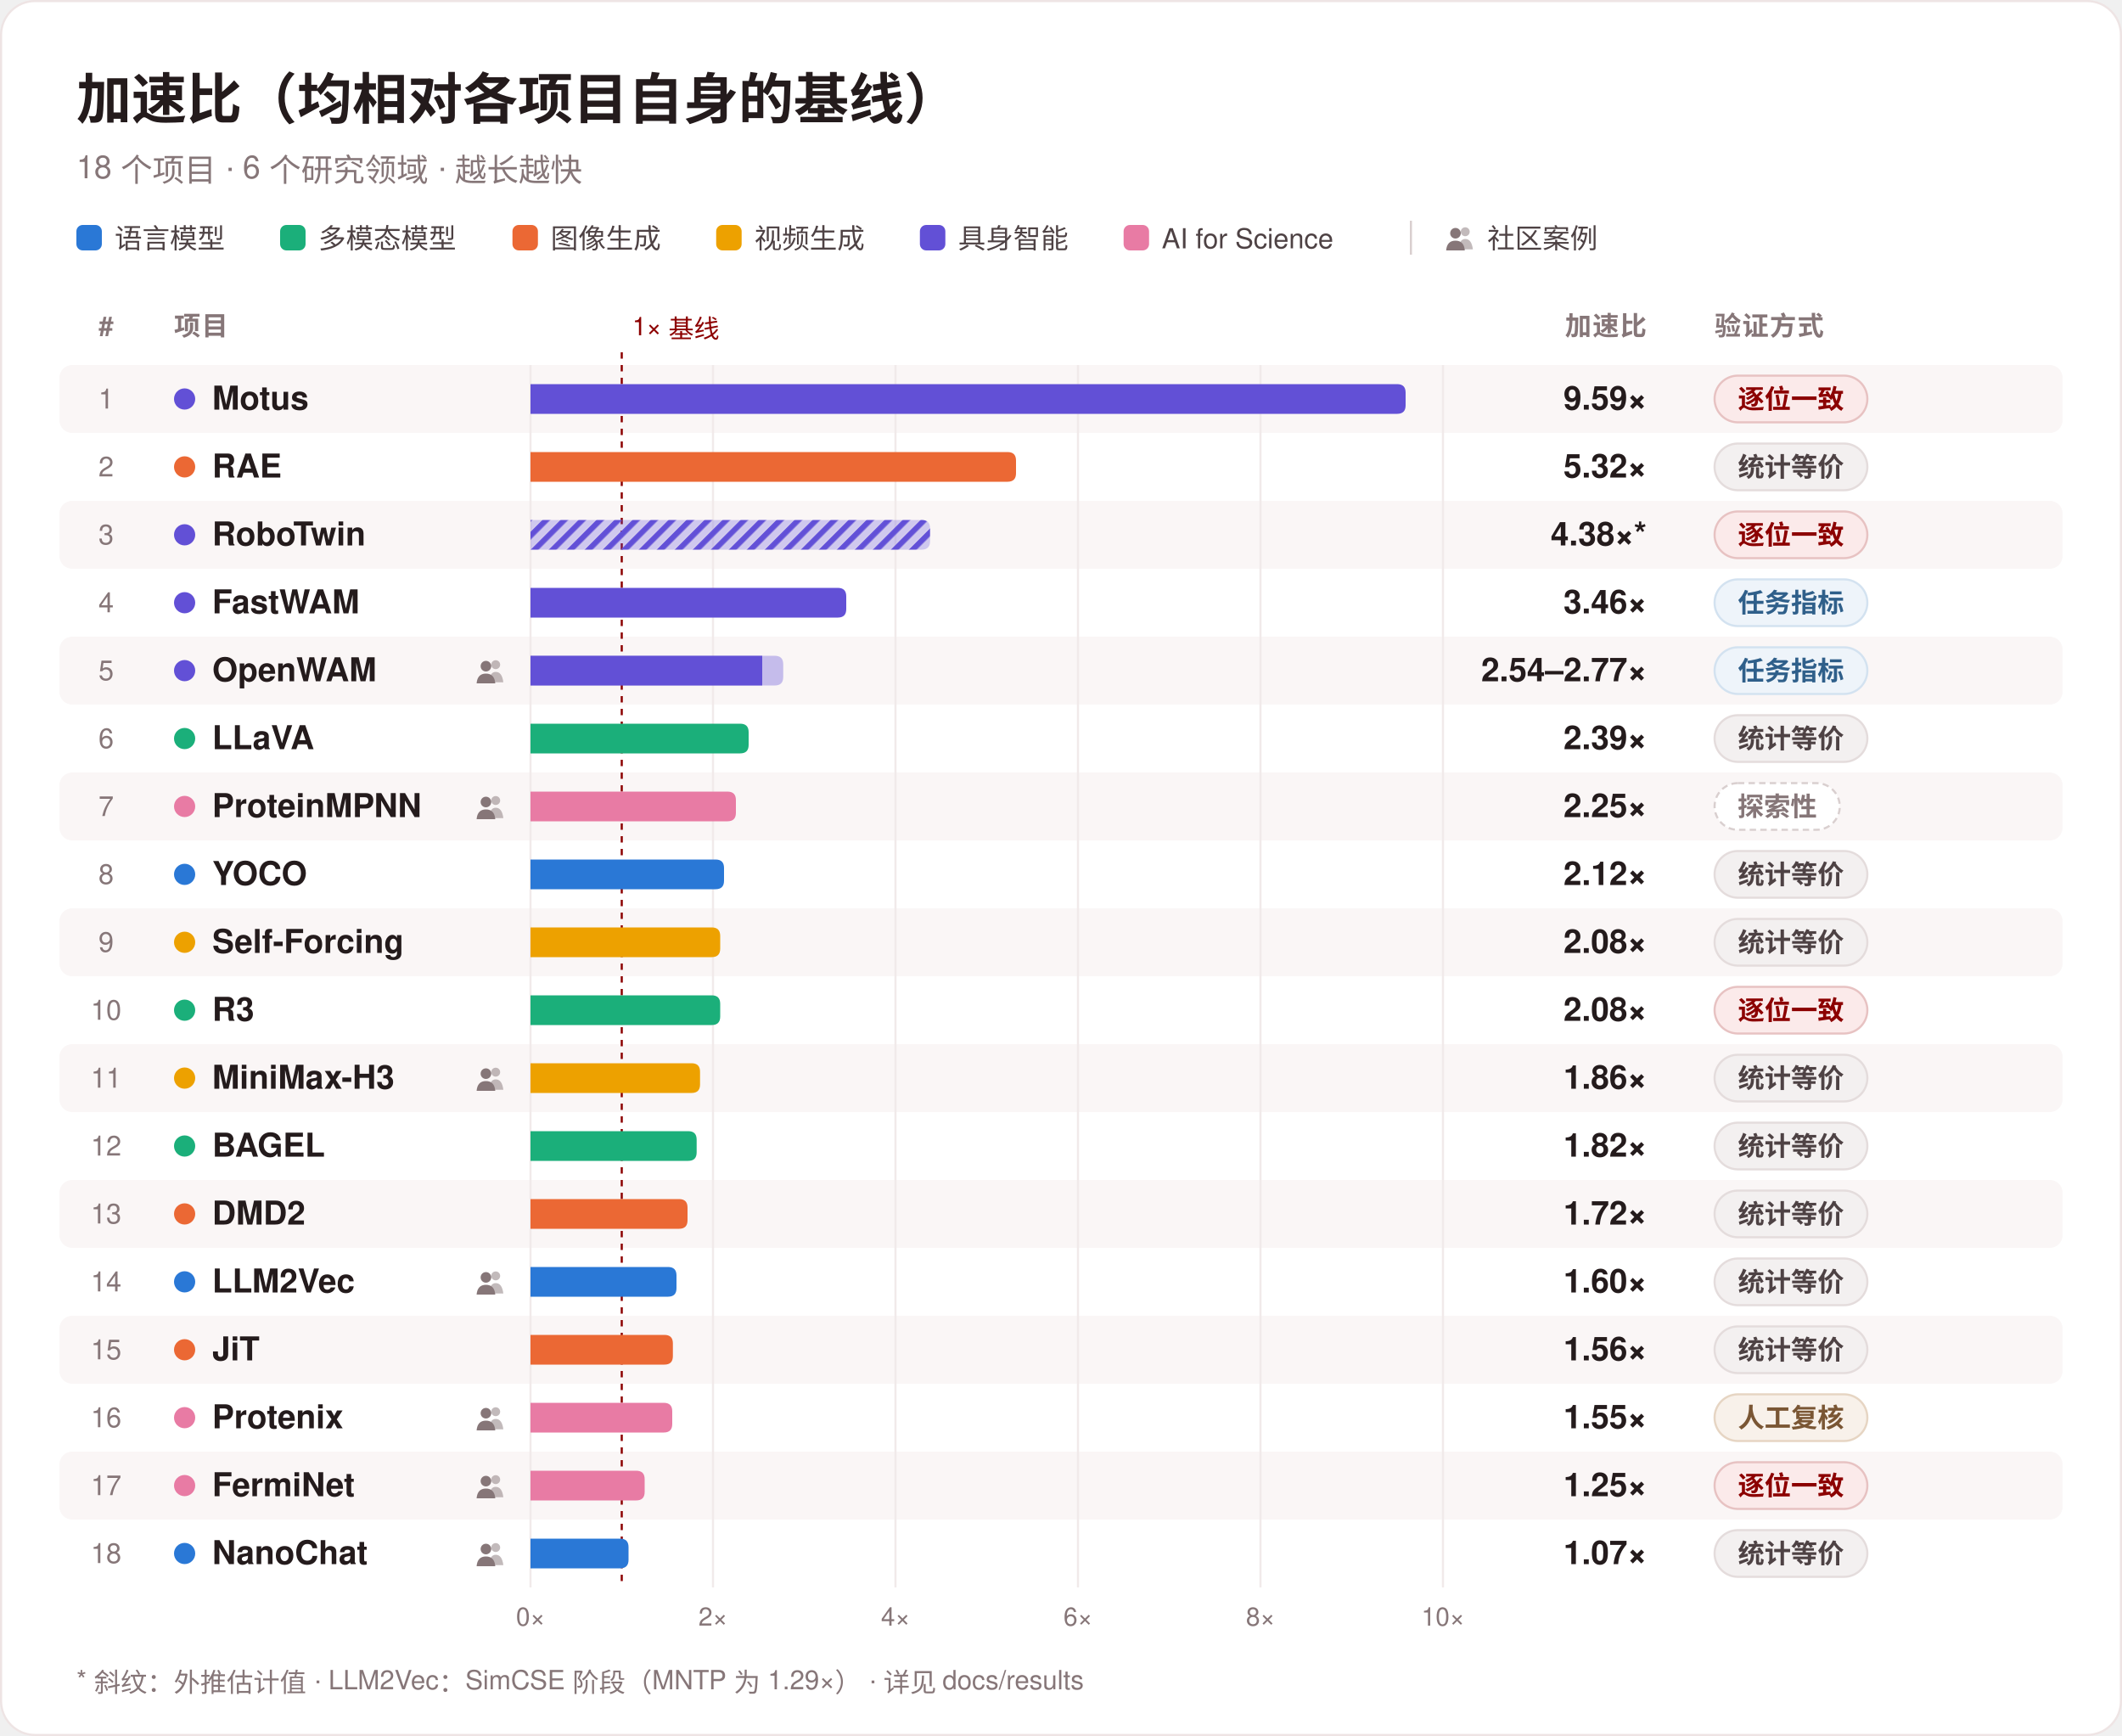
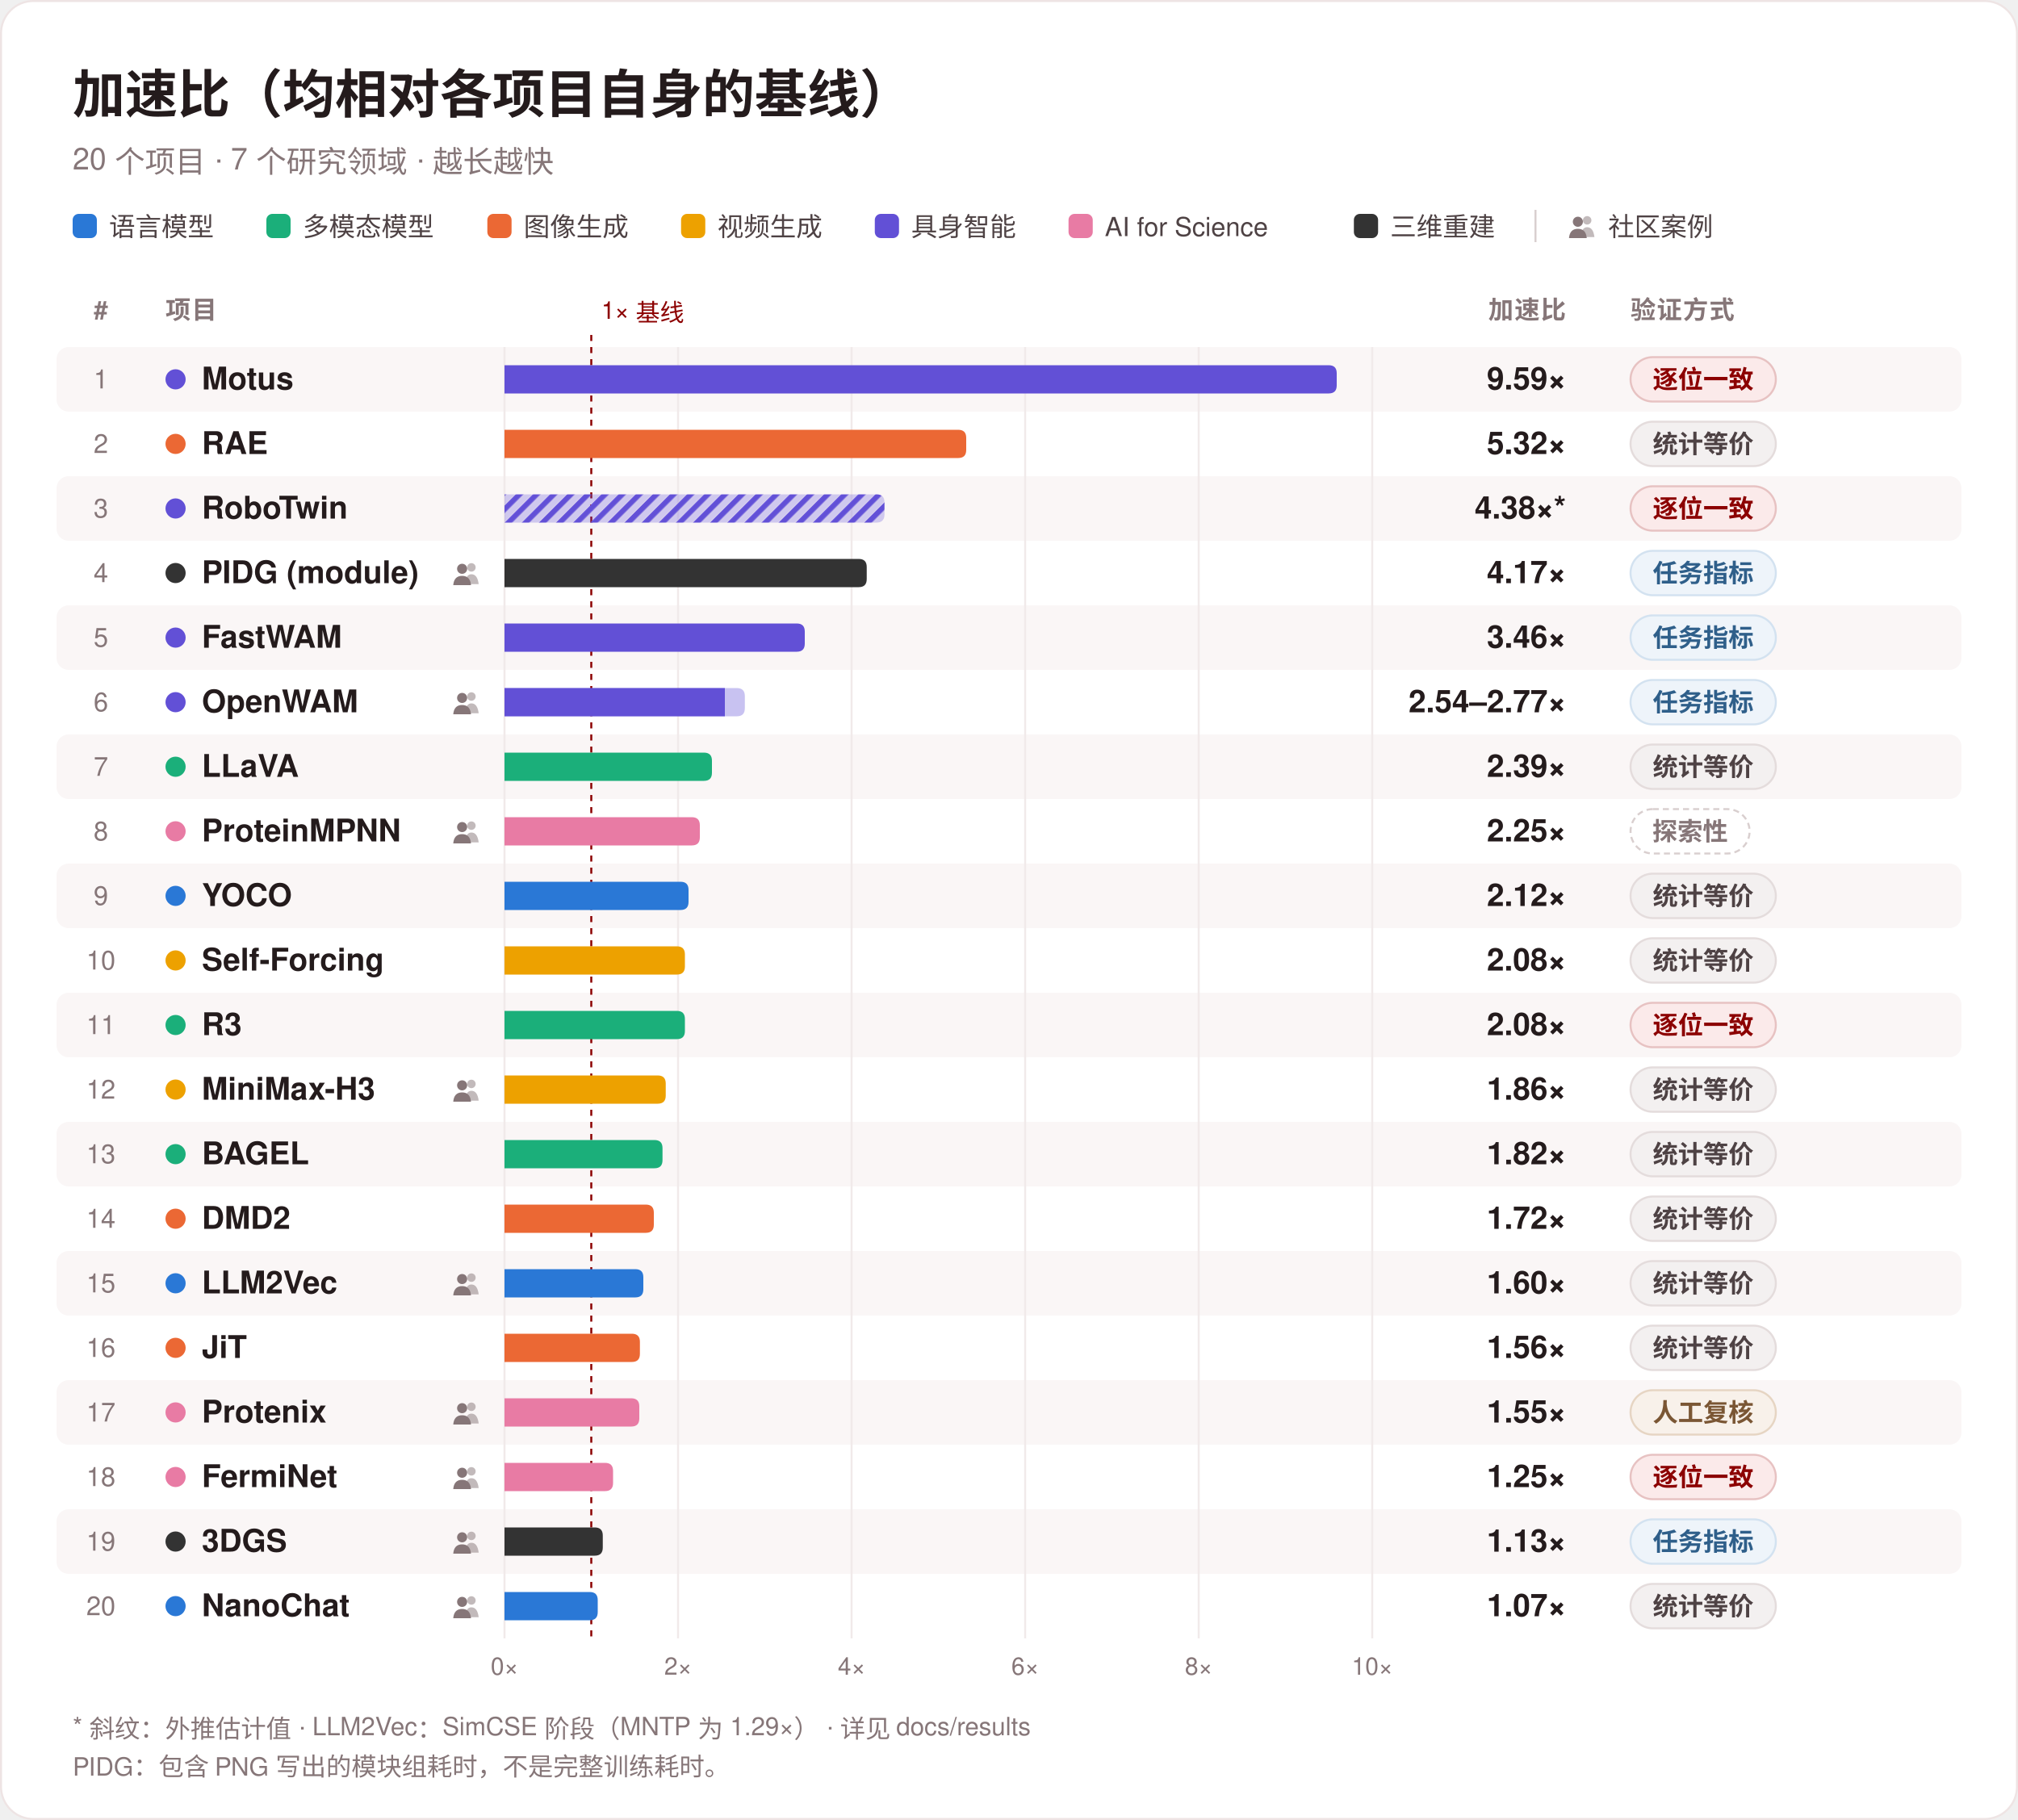
- <svg xmlns="http://www.w3.org/2000/svg" width="1000" height="818" viewBox="0 0 1000 818" role="img" aria-labelledby="t d">
+ <svg xmlns="http://www.w3.org/2000/svg" width="1000" height="902" viewBox="0 0 1000 902" role="img" aria-labelledby="t d">
  <defs>
    <pattern id="h-llm" width="6" height="6" patternUnits="userSpaceOnUse" patternTransform="rotate(45)">
      <rect width="6" height="6" fill="#2a78d6" fill-opacity=".28" />
      <rect width="2.6" height="6" fill="#2a78d6" />
    </pattern>
    <pattern id="h-mllm" width="6" height="6" patternUnits="userSpaceOnUse" patternTransform="rotate(45)">
      <rect width="6" height="6" fill="#1baf7a" fill-opacity=".28" />
      <rect width="2.6" height="6" fill="#1baf7a" />
    </pattern>
    <pattern id="h-img" width="6" height="6" patternUnits="userSpaceOnUse" patternTransform="rotate(45)">
      <rect width="6" height="6" fill="#eb6834" fill-opacity=".28" />
      <rect width="2.6" height="6" fill="#eb6834" />
    </pattern>
    <pattern id="h-vid" width="6" height="6" patternUnits="userSpaceOnUse" patternTransform="rotate(45)">
      <rect width="6" height="6" fill="#eda100" fill-opacity=".28" />
      <rect width="2.6" height="6" fill="#eda100" />
    </pattern>
    <pattern id="h-emb" width="6" height="6" patternUnits="userSpaceOnUse" patternTransform="rotate(45)">
      <rect width="6" height="6" fill="#6250d6" fill-opacity=".28" />
      <rect width="2.6" height="6" fill="#6250d6" />
    </pattern>
    <pattern id="h-sci" width="6" height="6" patternUnits="userSpaceOnUse" patternTransform="rotate(45)">
      <rect width="6" height="6" fill="#e87ba4" fill-opacity=".28" />
      <rect width="2.6" height="6" fill="#e87ba4" />
    </pattern>
+     <pattern id="h-3d" width="6" height="6" patternUnits="userSpaceOnUse" patternTransform="rotate(45)">
+       <rect width="6" height="6" fill="#333333" fill-opacity=".28" />
+       <rect width="2.6" height="6" fill="#333333" />
+     </pattern>
    <style>text{font-family:-apple-system,BlinkMacSystemFont,"Segoe UI","Helvetica Neue",Helvetica,Arial,"PingFang SC","Hiragino Sans GB","Microsoft YaHei","Noto Sans CJK SC",sans-serif}.title{font-size:26px;font-weight:700;fill:#241B1C}.sub{font-size:15px;fill:#867678}.col{font-size:12.5px;font-weight:600;fill:#867678;letter-spacing:.04em}.rank{font-size:13px;fill:#867678;font-variant-numeric:tabular-nums}.name{font-size:15.5px;font-weight:600;fill:#241B1C}.dom{font-size:13px;fill:#867678}.val{font-size:15.5px;font-weight:700;fill:#241B1C;font-variant-numeric:tabular-nums}.chip{font-size:12.5px;font-weight:600}.leg{font-size:13px;fill:#4E4244}.tick{font-size:12px;fill:#867678;font-variant-numeric:tabular-nums}.foot{font-size:12.5px;fill:#867678}.big{font-size:26px;font-weight:800;fill:#241B1C;font-variant-numeric:tabular-nums}.tl{font-size:13px;fill:#4E4244;font-variant-numeric:tabular-nums}.tlb{font-size:13px;font-weight:700;fill:#241B1C;font-variant-numeric:tabular-nums}.q{font-size:13px;fill:#4E4244}</style>
  </defs>
-   <rect x="0.5" y="0.5" width="999" height="817" rx="16" fill="#FFFFFF" stroke="#EEE4E4" />
+   <rect x="0.5" y="0.5" width="999" height="901" rx="16" fill="#FFFFFF" stroke="#EEE4E4" />
  <text x="36" y="56" class="title">加速比（均相对各项目自身的基线）</text>
-   <text x="36" y="84" class="sub">18 个项目 · 6 个研究领域 · 越长越快</text>
+   <text x="36" y="84" class="sub">20 个项目 · 7 个研究领域 · 越长越快</text>
  <rect x="36" y="106" width="12" height="12" rx="3" fill="#2a78d6" />
  <text x="54" y="117" class="leg">语言模型</text>
  <rect x="132.0" y="106" width="12" height="12" rx="3" fill="#1baf7a" />
  <text x="150.0" y="117" class="leg">多模态模型</text>
  <rect x="241.5" y="106" width="12" height="12" rx="3" fill="#eb6834" />
  <text x="259.5" y="117" class="leg">图像生成</text>
  <rect x="337.5" y="106" width="12" height="12" rx="3" fill="#eda100" />
  <text x="355.5" y="117" class="leg">视频生成</text>
  <rect x="433.5" y="106" width="12" height="12" rx="3" fill="#6250d6" />
  <text x="451.5" y="117" class="leg">具身智能</text>
  <rect x="529.5" y="106" width="12" height="12" rx="3" fill="#e87ba4" />
  <text x="547.5" y="117" class="leg">AI for Science</text>
-   <line x1="664.9" y1="104" x2="664.9" y2="120" stroke="#D9CFCF" stroke-width="1" />
-   <g fill="#867678">
-     <g fill-opacity=".5">
-       <circle cx="690.5" cy="109.2" r="2.1" />
-       <path d="M687.3 117.5Q687.7 112.6 690.5 112.6Q693.5 112.6 694.1 117.5Z" />
-     </g>
-     <circle cx="685.9" cy="109.9" r="2.5" />
-     <path d="M681.5 118.0Q681.9 113.4 685.9 113.4Q689.9 113.4 690.3 118.0Z" />
-   </g>
-   <text x="700.9" y="117" class="leg">社区案例</text>
+   <rect x="670.9" y="106" width="12" height="12" rx="3" fill="#333333" />
+   <text x="688.9" y="117" class="leg">三维重建</text>
+   <line x1="760.9" y1="104" x2="760.9" y2="120" stroke="#D9CFCF" stroke-width="1" />
+   <g fill="#867678">
+     <g fill-opacity=".5">
+       <circle cx="786.5" cy="109.2" r="2.1" />
+       <path d="M783.3 117.5Q783.7 112.6 786.5 112.6Q789.5 112.6 790.1 117.5Z" />
+     </g>
+     <circle cx="781.9" cy="109.9" r="2.5" />
+     <path d="M777.5 118.0Q777.9 113.4 781.9 113.4Q785.9 113.4 786.3 118.0Z" />
+   </g>
+   <text x="796.9" y="117" class="leg">社区案例</text>
  <text x="50" y="158" class="col" text-anchor="middle">#</text>
  <text x="82" y="158" class="col">项目</text>
  <text x="776" y="158" class="col" text-anchor="end">加速比</text>
  <text x="808" y="158" class="col">验证方式</text>
  <rect x="28" y="172" width="944" height="32" rx="6" fill="#FAF6F6" />
  <rect x="28" y="236" width="944" height="32" rx="6" fill="#FAF6F6" />
  <rect x="28" y="300" width="944" height="32" rx="6" fill="#FAF6F6" />
  <rect x="28" y="364" width="944" height="32" rx="6" fill="#FAF6F6" />
  <rect x="28" y="428" width="944" height="32" rx="6" fill="#FAF6F6" />
  <rect x="28" y="492" width="944" height="32" rx="6" fill="#FAF6F6" />
  <rect x="28" y="556" width="944" height="32" rx="6" fill="#FAF6F6" />
  <rect x="28" y="620" width="944" height="32" rx="6" fill="#FAF6F6" />
  <rect x="28" y="684" width="944" height="32" rx="6" fill="#FAF6F6" />
-   <line x1="250.0" y1="172" x2="250.0" y2="748" stroke="#F1EAEA" stroke-width="1" />
-   <text x="250.0" y="766" class="tick" text-anchor="middle">0×</text>
-   <line x1="336.0" y1="172" x2="336.0" y2="748" stroke="#F1EAEA" stroke-width="1" />
-   <text x="336.0" y="766" class="tick" text-anchor="middle">2×</text>
-   <line x1="422.0" y1="172" x2="422.0" y2="748" stroke="#F1EAEA" stroke-width="1" />
-   <text x="422.0" y="766" class="tick" text-anchor="middle">4×</text>
-   <line x1="508.0" y1="172" x2="508.0" y2="748" stroke="#F1EAEA" stroke-width="1" />
-   <text x="508.0" y="766" class="tick" text-anchor="middle">6×</text>
-   <line x1="594.0" y1="172" x2="594.0" y2="748" stroke="#F1EAEA" stroke-width="1" />
-   <text x="594.0" y="766" class="tick" text-anchor="middle">8×</text>
-   <line x1="680.0" y1="172" x2="680.0" y2="748" stroke="#F1EAEA" stroke-width="1" />
-   <text x="680.0" y="766" class="tick" text-anchor="middle">10×</text>
-   <line x1="293.0" y1="166" x2="293.0" y2="748" stroke="#8C0000" stroke-width="1" stroke-dasharray="3 3" />
+   <rect x="28" y="748" width="944" height="32" rx="6" fill="#FAF6F6" />
+   <line x1="250.0" y1="172" x2="250.0" y2="812" stroke="#F1EAEA" stroke-width="1" />
+   <text x="250.0" y="830" class="tick" text-anchor="middle">0×</text>
+   <line x1="336.0" y1="172" x2="336.0" y2="812" stroke="#F1EAEA" stroke-width="1" />
+   <text x="336.0" y="830" class="tick" text-anchor="middle">2×</text>
+   <line x1="422.0" y1="172" x2="422.0" y2="812" stroke="#F1EAEA" stroke-width="1" />
+   <text x="422.0" y="830" class="tick" text-anchor="middle">4×</text>
+   <line x1="508.0" y1="172" x2="508.0" y2="812" stroke="#F1EAEA" stroke-width="1" />
+   <text x="508.0" y="830" class="tick" text-anchor="middle">6×</text>
+   <line x1="594.0" y1="172" x2="594.0" y2="812" stroke="#F1EAEA" stroke-width="1" />
+   <text x="594.0" y="830" class="tick" text-anchor="middle">8×</text>
+   <line x1="680.0" y1="172" x2="680.0" y2="812" stroke="#F1EAEA" stroke-width="1" />
+   <text x="680.0" y="830" class="tick" text-anchor="middle">10×</text>
+   <line x1="293.0" y1="166" x2="293.0" y2="812" stroke="#8C0000" stroke-width="1" stroke-dasharray="3 3" />
  <text x="298.0" y="158" class="tick" fill="#8C0000" style="fill:#8C0000">1× 基线</text>
  <text x="50" y="192.5" class="rank" text-anchor="middle">1</text>
  <circle cx="87" cy="188.0" r="5" fill="#6250d6" />
  <text x="100" y="193.0" class="name">Motus</text>
  <path d="M250.0 181.0H658.4Q662.4 181.0 662.4 185.0V191.0Q662.4 195.0 658.4 195.0H250.0Z" fill="#6250d6" />
  <text x="776" y="193.0" class="val" text-anchor="end">9.59×</text>
  <rect x="808" y="177.0" width="72" height="22" rx="11" fill="#FBEAEA" stroke="#E7C2C2" />
  <text x="844.0" y="192.5" class="chip" text-anchor="middle" style="fill:#8C0000">逐位一致</text>
  <text x="50" y="224.5" class="rank" text-anchor="middle">2</text>
  <circle cx="87" cy="220.0" r="5" fill="#eb6834" />
  <text x="100" y="225.0" class="name">RAE</text>
  <path d="M250.0 213.0H474.8Q478.8 213.0 478.8 217.0V223.0Q478.8 227.0 474.8 227.0H250.0Z" fill="#eb6834" />
  <text x="776" y="225.0" class="val" text-anchor="end">5.32×</text>
  <rect x="808" y="209.0" width="72" height="22" rx="11" fill="#F3F0F0" stroke="#E4DCDC" />
  <text x="844.0" y="224.5" class="chip" text-anchor="middle" style="fill:#4E4244">统计等价</text>
  <text x="50" y="256.5" class="rank" text-anchor="middle">3</text>
  <circle cx="87" cy="252.0" r="5" fill="#6250d6" />
  <text x="100" y="257.0" class="name">RoboTwin</text>
  <path d="M250.0 245.0H434.3Q438.3 245.0 438.3 249.0V255.0Q438.3 259.0 434.3 259.0H250.0Z" fill="url(#h-emb)" />
  <text x="776" y="257.0" class="val" text-anchor="end">4.38×*</text>
  <rect x="808" y="241.0" width="72" height="22" rx="11" fill="#FBEAEA" stroke="#E7C2C2" />
  <text x="844.0" y="256.5" class="chip" text-anchor="middle" style="fill:#8C0000">逐位一致</text>
  <text x="50" y="288.5" class="rank" text-anchor="middle">4</text>
-   <circle cx="87" cy="284.0" r="5" fill="#6250d6" />
-   <text x="100" y="289.0" class="name">FastWAM</text>
-   <path d="M250.0 277.0H394.8Q398.8 277.0 398.8 281.0V287.0Q398.8 291.0 394.8 291.0H250.0Z" fill="#6250d6" />
-   <text x="776" y="289.0" class="val" text-anchor="end">3.46×</text>
+   <circle cx="87" cy="284.0" r="5" fill="#333333" />
+   <text x="100" y="289.0" class="name">PIDG (module)</text>
+   <g fill="#867678">
+     <g fill-opacity=".5">
+       <circle cx="233.6" cy="281.2" r="2.1" />
+       <path d="M230.4 289.5Q230.8 284.6 233.6 284.6Q236.6 284.6 237.2 289.5Z" />
+     </g>
+     <circle cx="229.0" cy="281.9" r="2.5" />
+     <path d="M224.6 290.0Q225.0 285.4 229.0 285.4Q233.0 285.4 233.4 290.0Z" />
+   </g>
+   <path d="M250.0 277.0H425.5Q429.5 277.0 429.5 281.0V287.0Q429.5 291.0 425.5 291.0H250.0Z" fill="#333333" />
+   <text x="776" y="289.0" class="val" text-anchor="end">4.17×</text>
  <rect x="808" y="273.0" width="72" height="22" rx="11" fill="#EEF4FA" stroke="#D3E2F0" />
  <text x="844.0" y="288.5" class="chip" text-anchor="middle" style="fill:#2F5F8A">任务指标</text>
  <text x="50" y="320.5" class="rank" text-anchor="middle">5</text>
  <circle cx="87" cy="316.0" r="5" fill="#6250d6" />
-   <text x="100" y="321.0" class="name">OpenWAM</text>
-   <g fill="#867678">
-     <g fill-opacity=".5">
-       <circle cx="233.6" cy="313.2" r="2.1" />
-       <path d="M230.4 321.5Q230.8 316.6 233.6 316.6Q236.6 316.6 237.2 321.5Z" />
-     </g>
-     <circle cx="229.0" cy="313.9" r="2.5" />
-     <path d="M224.6 322.0Q225.0 317.4 229.0 317.4Q233.0 317.4 233.4 322.0Z" />
-   </g>
-   <path d="M250.0 309.0H365.1Q369.1 309.0 369.1 313.0V319.0Q369.1 323.0 365.1 323.0H250.0Z" fill="#6250d6" fill-opacity=".35" />
-   <path d="M250.0 309.0H359.2Q359.2 309.0 359.2 309.0V323.0Q359.2 323.0 359.2 323.0H250.0Z" fill="#6250d6" />
-   <text x="776" y="321.0" class="val" text-anchor="end">2.54–2.77×</text>
+   <text x="100" y="321.0" class="name">FastWAM</text>
+   <path d="M250.0 309.0H394.8Q398.8 309.0 398.8 313.0V319.0Q398.8 323.0 394.8 323.0H250.0Z" fill="#6250d6" />
+   <text x="776" y="321.0" class="val" text-anchor="end">3.46×</text>
  <rect x="808" y="305.0" width="72" height="22" rx="11" fill="#EEF4FA" stroke="#D3E2F0" />
  <text x="844.0" y="320.5" class="chip" text-anchor="middle" style="fill:#2F5F8A">任务指标</text>
  <text x="50" y="352.5" class="rank" text-anchor="middle">6</text>
-   <circle cx="87" cy="348.0" r="5" fill="#1baf7a" />
-   <text x="100" y="353.0" class="name">LLaVA</text>
-   <path d="M250.0 341.0H348.8Q352.8 341.0 352.8 345.0V351.0Q352.8 355.0 348.8 355.0H250.0Z" fill="#1baf7a" />
-   <text x="776" y="353.0" class="val" text-anchor="end">2.39×</text>
-   <rect x="808" y="337.0" width="72" height="22" rx="11" fill="#F3F0F0" stroke="#E4DCDC" />
-   <text x="844.0" y="352.5" class="chip" text-anchor="middle" style="fill:#4E4244">统计等价</text>
+   <circle cx="87" cy="348.0" r="5" fill="#6250d6" />
+   <text x="100" y="353.0" class="name">OpenWAM</text>
+   <g fill="#867678">
+     <g fill-opacity=".5">
+       <circle cx="233.6" cy="345.2" r="2.1" />
+       <path d="M230.4 353.5Q230.8 348.6 233.6 348.6Q236.6 348.6 237.2 353.5Z" />
+     </g>
+     <circle cx="229.0" cy="345.9" r="2.5" />
+     <path d="M224.6 354.0Q225.0 349.4 229.0 349.4Q233.0 349.4 233.4 354.0Z" />
+   </g>
+   <path d="M250.0 341.0H365.1Q369.1 341.0 369.1 345.0V351.0Q369.1 355.0 365.1 355.0H250.0Z" fill="#6250d6" fill-opacity=".35" />
+   <path d="M250.0 341.0H359.2Q359.2 341.0 359.2 341.0V355.0Q359.2 355.0 359.2 355.0H250.0Z" fill="#6250d6" />
+   <text x="776" y="353.0" class="val" text-anchor="end">2.54–2.77×</text>
+   <rect x="808" y="337.0" width="72" height="22" rx="11" fill="#EEF4FA" stroke="#D3E2F0" />
+   <text x="844.0" y="352.5" class="chip" text-anchor="middle" style="fill:#2F5F8A">任务指标</text>
  <text x="50" y="384.5" class="rank" text-anchor="middle">7</text>
-   <circle cx="87" cy="380.0" r="5" fill="#e87ba4" />
-   <text x="100" y="385.0" class="name">ProteinMPNN</text>
-   <g fill="#867678">
-     <g fill-opacity=".5">
-       <circle cx="233.6" cy="377.2" r="2.1" />
-       <path d="M230.4 385.5Q230.8 380.6 233.6 380.6Q236.6 380.6 237.2 385.5Z" />
-     </g>
-     <circle cx="229.0" cy="377.9" r="2.5" />
-     <path d="M224.6 386.0Q225.0 381.4 229.0 381.4Q233.0 381.4 233.4 386.0Z" />
-   </g>
-   <path d="M250.0 373.0H342.8Q346.8 373.0 346.8 377.0V383.0Q346.8 387.0 342.8 387.0H250.0Z" fill="#e87ba4" />
-   <text x="776" y="385.0" class="val" text-anchor="end">2.25×</text>
-   <rect x="808" y="369.0" width="59" height="22" rx="11" fill="#FFFFFF" stroke="#D9CFCF" stroke-dasharray="3 2" />
-   <text x="837.5" y="384.5" class="chip" text-anchor="middle" style="fill:#867678">探索性</text>
+   <circle cx="87" cy="380.0" r="5" fill="#1baf7a" />
+   <text x="100" y="385.0" class="name">LLaVA</text>
+   <path d="M250.0 373.0H348.8Q352.8 373.0 352.8 377.0V383.0Q352.8 387.0 348.8 387.0H250.0Z" fill="#1baf7a" />
+   <text x="776" y="385.0" class="val" text-anchor="end">2.39×</text>
+   <rect x="808" y="369.0" width="72" height="22" rx="11" fill="#F3F0F0" stroke="#E4DCDC" />
+   <text x="844.0" y="384.5" class="chip" text-anchor="middle" style="fill:#4E4244">统计等价</text>
  <text x="50" y="416.5" class="rank" text-anchor="middle">8</text>
-   <circle cx="87" cy="412.0" r="5" fill="#2a78d6" />
-   <text x="100" y="417.0" class="name">YOCO</text>
-   <path d="M250.0 405.0H337.2Q341.2 405.0 341.2 409.0V415.0Q341.2 419.0 337.2 419.0H250.0Z" fill="#2a78d6" />
-   <text x="776" y="417.0" class="val" text-anchor="end">2.12×</text>
-   <rect x="808" y="401.0" width="72" height="22" rx="11" fill="#F3F0F0" stroke="#E4DCDC" />
-   <text x="844.0" y="416.5" class="chip" text-anchor="middle" style="fill:#4E4244">统计等价</text>
+   <circle cx="87" cy="412.0" r="5" fill="#e87ba4" />
+   <text x="100" y="417.0" class="name">ProteinMPNN</text>
+   <g fill="#867678">
+     <g fill-opacity=".5">
+       <circle cx="233.6" cy="409.2" r="2.1" />
+       <path d="M230.4 417.5Q230.8 412.6 233.6 412.6Q236.6 412.6 237.2 417.5Z" />
+     </g>
+     <circle cx="229.0" cy="409.9" r="2.5" />
+     <path d="M224.6 418.0Q225.0 413.4 229.0 413.4Q233.0 413.4 233.4 418.0Z" />
+   </g>
+   <path d="M250.0 405.0H342.8Q346.8 405.0 346.8 409.0V415.0Q346.8 419.0 342.8 419.0H250.0Z" fill="#e87ba4" />
+   <text x="776" y="417.0" class="val" text-anchor="end">2.25×</text>
+   <rect x="808" y="401.0" width="59" height="22" rx="11" fill="#FFFFFF" stroke="#D9CFCF" stroke-dasharray="3 2" />
+   <text x="837.5" y="416.5" class="chip" text-anchor="middle" style="fill:#867678">探索性</text>
  <text x="50" y="448.5" class="rank" text-anchor="middle">9</text>
-   <circle cx="87" cy="444.0" r="5" fill="#eda100" />
-   <text x="100" y="449.0" class="name">Self-Forcing</text>
-   <path d="M250.0 437.0H335.4Q339.4 437.0 339.4 441.0V447.0Q339.4 451.0 335.4 451.0H250.0Z" fill="#eda100" />
-   <text x="776" y="449.0" class="val" text-anchor="end">2.08×</text>
+   <circle cx="87" cy="444.0" r="5" fill="#2a78d6" />
+   <text x="100" y="449.0" class="name">YOCO</text>
+   <path d="M250.0 437.0H337.2Q341.2 437.0 341.2 441.0V447.0Q341.2 451.0 337.2 451.0H250.0Z" fill="#2a78d6" />
+   <text x="776" y="449.0" class="val" text-anchor="end">2.12×</text>
  <rect x="808" y="433.0" width="72" height="22" rx="11" fill="#F3F0F0" stroke="#E4DCDC" />
  <text x="844.0" y="448.5" class="chip" text-anchor="middle" style="fill:#4E4244">统计等价</text>
  <text x="50" y="480.5" class="rank" text-anchor="middle">10</text>
-   <circle cx="87" cy="476.0" r="5" fill="#1baf7a" />
-   <text x="100" y="481.0" class="name">R3</text>
-   <path d="M250.0 469.0H335.4Q339.4 469.0 339.4 473.0V479.0Q339.4 483.0 335.4 483.0H250.0Z" fill="#1baf7a" />
+   <circle cx="87" cy="476.0" r="5" fill="#eda100" />
+   <text x="100" y="481.0" class="name">Self-Forcing</text>
+   <path d="M250.0 469.0H335.4Q339.4 469.0 339.4 473.0V479.0Q339.4 483.0 335.4 483.0H250.0Z" fill="#eda100" />
  <text x="776" y="481.0" class="val" text-anchor="end">2.08×</text>
-   <rect x="808" y="465.0" width="72" height="22" rx="11" fill="#FBEAEA" stroke="#E7C2C2" />
-   <text x="844.0" y="480.5" class="chip" text-anchor="middle" style="fill:#8C0000">逐位一致</text>
+   <rect x="808" y="465.0" width="72" height="22" rx="11" fill="#F3F0F0" stroke="#E4DCDC" />
+   <text x="844.0" y="480.5" class="chip" text-anchor="middle" style="fill:#4E4244">统计等价</text>
  <text x="50" y="512.5" class="rank" text-anchor="middle">11</text>
-   <circle cx="87" cy="508.0" r="5" fill="#eda100" />
-   <text x="100" y="513.0" class="name">MiniMax-H3</text>
-   <g fill="#867678">
-     <g fill-opacity=".5">
-       <circle cx="233.6" cy="505.2" r="2.1" />
-       <path d="M230.4 513.5Q230.8 508.6 233.6 508.6Q236.6 508.6 237.2 513.5Z" />
-     </g>
-     <circle cx="229.0" cy="505.9" r="2.5" />
-     <path d="M224.6 514.0Q225.0 509.4 229.0 509.4Q233.0 509.4 233.4 514.0Z" />
-   </g>
-   <path d="M250.0 501.0H325.9Q329.9 501.0 329.9 505.0V511.0Q329.9 515.0 325.9 515.0H250.0Z" fill="#eda100" />
-   <text x="776" y="513.0" class="val" text-anchor="end">1.86×</text>
-   <rect x="808" y="497.0" width="72" height="22" rx="11" fill="#F3F0F0" stroke="#E4DCDC" />
-   <text x="844.0" y="512.5" class="chip" text-anchor="middle" style="fill:#4E4244">统计等价</text>
+   <circle cx="87" cy="508.0" r="5" fill="#1baf7a" />
+   <text x="100" y="513.0" class="name">R3</text>
+   <path d="M250.0 501.0H335.4Q339.4 501.0 339.4 505.0V511.0Q339.4 515.0 335.4 515.0H250.0Z" fill="#1baf7a" />
+   <text x="776" y="513.0" class="val" text-anchor="end">2.08×</text>
+   <rect x="808" y="497.0" width="72" height="22" rx="11" fill="#FBEAEA" stroke="#E7C2C2" />
+   <text x="844.0" y="512.5" class="chip" text-anchor="middle" style="fill:#8C0000">逐位一致</text>
  <text x="50" y="544.5" class="rank" text-anchor="middle">12</text>
-   <circle cx="87" cy="540.0" r="5" fill="#1baf7a" />
-   <text x="100" y="545.0" class="name">BAGEL</text>
-   <path d="M250.0 533.0H324.3Q328.3 533.0 328.3 537.0V543.0Q328.3 547.0 324.3 547.0H250.0Z" fill="#1baf7a" />
-   <text x="776" y="545.0" class="val" text-anchor="end">1.82×</text>
+   <circle cx="87" cy="540.0" r="5" fill="#eda100" />
+   <text x="100" y="545.0" class="name">MiniMax-H3</text>
+   <g fill="#867678">
+     <g fill-opacity=".5">
+       <circle cx="233.6" cy="537.2" r="2.1" />
+       <path d="M230.4 545.5Q230.8 540.6 233.6 540.6Q236.6 540.6 237.2 545.5Z" />
+     </g>
+     <circle cx="229.0" cy="537.9" r="2.5" />
+     <path d="M224.6 546.0Q225.0 541.4 229.0 541.4Q233.0 541.4 233.4 546.0Z" />
+   </g>
+   <path d="M250.0 533.0H325.9Q329.9 533.0 329.9 537.0V543.0Q329.9 547.0 325.9 547.0H250.0Z" fill="#eda100" />
+   <text x="776" y="545.0" class="val" text-anchor="end">1.86×</text>
  <rect x="808" y="529.0" width="72" height="22" rx="11" fill="#F3F0F0" stroke="#E4DCDC" />
  <text x="844.0" y="544.5" class="chip" text-anchor="middle" style="fill:#4E4244">统计等价</text>
  <text x="50" y="576.5" class="rank" text-anchor="middle">13</text>
-   <circle cx="87" cy="572.0" r="5" fill="#eb6834" />
-   <text x="100" y="577.0" class="name">DMD2</text>
-   <path d="M250.0 565.0H320.0Q324.0 565.0 324.0 569.0V575.0Q324.0 579.0 320.0 579.0H250.0Z" fill="#eb6834" />
-   <text x="776" y="577.0" class="val" text-anchor="end">1.72×</text>
+   <circle cx="87" cy="572.0" r="5" fill="#1baf7a" />
+   <text x="100" y="577.0" class="name">BAGEL</text>
+   <path d="M250.0 565.0H324.3Q328.3 565.0 328.3 569.0V575.0Q328.3 579.0 324.3 579.0H250.0Z" fill="#1baf7a" />
+   <text x="776" y="577.0" class="val" text-anchor="end">1.82×</text>
  <rect x="808" y="561.0" width="72" height="22" rx="11" fill="#F3F0F0" stroke="#E4DCDC" />
  <text x="844.0" y="576.5" class="chip" text-anchor="middle" style="fill:#4E4244">统计等价</text>
  <text x="50" y="608.5" class="rank" text-anchor="middle">14</text>
-   <circle cx="87" cy="604.0" r="5" fill="#2a78d6" />
-   <text x="100" y="609.0" class="name">LLM2Vec</text>
-   <g fill="#867678">
-     <g fill-opacity=".5">
-       <circle cx="233.6" cy="601.2" r="2.1" />
-       <path d="M230.4 609.5Q230.8 604.6 233.6 604.6Q236.6 604.6 237.2 609.5Z" />
-     </g>
-     <circle cx="229.0" cy="601.9" r="2.5" />
-     <path d="M224.6 610.0Q225.0 605.4 229.0 605.4Q233.0 605.4 233.4 610.0Z" />
-   </g>
-   <path d="M250.0 597.0H314.8Q318.8 597.0 318.8 601.0V607.0Q318.8 611.0 314.8 611.0H250.0Z" fill="#2a78d6" />
-   <text x="776" y="609.0" class="val" text-anchor="end">1.60×</text>
+   <circle cx="87" cy="604.0" r="5" fill="#eb6834" />
+   <text x="100" y="609.0" class="name">DMD2</text>
+   <path d="M250.0 597.0H320.0Q324.0 597.0 324.0 601.0V607.0Q324.0 611.0 320.0 611.0H250.0Z" fill="#eb6834" />
+   <text x="776" y="609.0" class="val" text-anchor="end">1.72×</text>
  <rect x="808" y="593.0" width="72" height="22" rx="11" fill="#F3F0F0" stroke="#E4DCDC" />
  <text x="844.0" y="608.5" class="chip" text-anchor="middle" style="fill:#4E4244">统计等价</text>
  <text x="50" y="640.5" class="rank" text-anchor="middle">15</text>
-   <circle cx="87" cy="636.0" r="5" fill="#eb6834" />
-   <text x="100" y="641.0" class="name">JiT</text>
-   <path d="M250.0 629.0H313.1Q317.1 629.0 317.1 633.0V639.0Q317.1 643.0 313.1 643.0H250.0Z" fill="#eb6834" />
-   <text x="776" y="641.0" class="val" text-anchor="end">1.56×</text>
+   <circle cx="87" cy="636.0" r="5" fill="#2a78d6" />
+   <text x="100" y="641.0" class="name">LLM2Vec</text>
+   <g fill="#867678">
+     <g fill-opacity=".5">
+       <circle cx="233.6" cy="633.2" r="2.1" />
+       <path d="M230.4 641.5Q230.8 636.6 233.6 636.6Q236.6 636.6 237.2 641.5Z" />
+     </g>
+     <circle cx="229.0" cy="633.9" r="2.5" />
+     <path d="M224.6 642.0Q225.0 637.4 229.0 637.4Q233.0 637.4 233.4 642.0Z" />
+   </g>
+   <path d="M250.0 629.0H314.8Q318.8 629.0 318.8 633.0V639.0Q318.8 643.0 314.8 643.0H250.0Z" fill="#2a78d6" />
+   <text x="776" y="641.0" class="val" text-anchor="end">1.60×</text>
  <rect x="808" y="625.0" width="72" height="22" rx="11" fill="#F3F0F0" stroke="#E4DCDC" />
  <text x="844.0" y="640.5" class="chip" text-anchor="middle" style="fill:#4E4244">统计等价</text>
  <text x="50" y="672.5" class="rank" text-anchor="middle">16</text>
-   <circle cx="87" cy="668.0" r="5" fill="#e87ba4" />
-   <text x="100" y="673.0" class="name">Protenix</text>
-   <g fill="#867678">
-     <g fill-opacity=".5">
-       <circle cx="233.6" cy="665.2" r="2.1" />
-       <path d="M230.4 673.5Q230.8 668.6 233.6 668.6Q236.6 668.6 237.2 673.5Z" />
-     </g>
-     <circle cx="229.0" cy="665.9" r="2.5" />
-     <path d="M224.6 674.0Q225.0 669.4 229.0 669.4Q233.0 669.4 233.4 674.0Z" />
-   </g>
-   <path d="M250.0 661.0H312.8Q316.8 661.0 316.8 665.0V671.0Q316.8 675.0 312.8 675.0H250.0Z" fill="#e87ba4" />
-   <text x="776" y="673.0" class="val" text-anchor="end">1.55×</text>
-   <rect x="808" y="657.0" width="72" height="22" rx="11" fill="#F8F1EA" stroke="#E6D5C3" />
-   <text x="844.0" y="672.5" class="chip" text-anchor="middle" style="fill:#7A5634">人工复核</text>
+   <circle cx="87" cy="668.0" r="5" fill="#eb6834" />
+   <text x="100" y="673.0" class="name">JiT</text>
+   <path d="M250.0 661.0H313.1Q317.1 661.0 317.1 665.0V671.0Q317.1 675.0 313.1 675.0H250.0Z" fill="#eb6834" />
+   <text x="776" y="673.0" class="val" text-anchor="end">1.56×</text>
+   <rect x="808" y="657.0" width="72" height="22" rx="11" fill="#F3F0F0" stroke="#E4DCDC" />
+   <text x="844.0" y="672.5" class="chip" text-anchor="middle" style="fill:#4E4244">统计等价</text>
  <text x="50" y="704.5" class="rank" text-anchor="middle">17</text>
  <circle cx="87" cy="700.0" r="5" fill="#e87ba4" />
-   <text x="100" y="705.0" class="name">FermiNet</text>
+   <text x="100" y="705.0" class="name">Protenix</text>
  <g fill="#867678">
    <g fill-opacity=".5">
      <circle cx="233.6" cy="697.2" r="2.1" />
      <path d="M230.4 705.5Q230.8 700.6 233.6 700.6Q236.6 700.6 237.2 705.5Z" />
    </g>
    <circle cx="229.0" cy="697.9" r="2.5" />
    <path d="M224.6 706.0Q225.0 701.4 229.0 701.4Q233.0 701.4 233.4 706.0Z" />
  </g>
-   <path d="M250.0 693.0H299.8Q303.8 693.0 303.8 697.0V703.0Q303.8 707.0 299.8 707.0H250.0Z" fill="#e87ba4" />
-   <text x="776" y="705.0" class="val" text-anchor="end">1.25×</text>
-   <rect x="808" y="689.0" width="72" height="22" rx="11" fill="#FBEAEA" stroke="#E7C2C2" />
-   <text x="844.0" y="704.5" class="chip" text-anchor="middle" style="fill:#8C0000">逐位一致</text>
+   <path d="M250.0 693.0H312.8Q316.8 693.0 316.8 697.0V703.0Q316.8 707.0 312.8 707.0H250.0Z" fill="#e87ba4" />
+   <text x="776" y="705.0" class="val" text-anchor="end">1.55×</text>
+   <rect x="808" y="689.0" width="72" height="22" rx="11" fill="#F8F1EA" stroke="#E6D5C3" />
+   <text x="844.0" y="704.5" class="chip" text-anchor="middle" style="fill:#7A5634">人工复核</text>
  <text x="50" y="736.5" class="rank" text-anchor="middle">18</text>
-   <circle cx="87" cy="732.0" r="5" fill="#2a78d6" />
-   <text x="100" y="737.0" class="name">NanoChat</text>
+   <circle cx="87" cy="732.0" r="5" fill="#e87ba4" />
+   <text x="100" y="737.0" class="name">FermiNet</text>
  <g fill="#867678">
    <g fill-opacity=".5">
      <circle cx="233.6" cy="729.2" r="2.1" />
      <path d="M230.4 737.5Q230.8 732.6 233.6 732.6Q236.6 732.6 237.2 737.5Z" />
    </g>
    <circle cx="229.0" cy="729.9" r="2.5" />
    <path d="M224.6 738.0Q225.0 733.4 229.0 733.4Q233.0 733.4 233.4 738.0Z" />
  </g>
-   <path d="M250.0 725.0H292.2Q296.2 725.0 296.2 729.0V735.0Q296.2 739.0 292.2 739.0H250.0Z" fill="#2a78d6" />
-   <text x="776" y="737.0" class="val" text-anchor="end">1.07×</text>
-   <rect x="808" y="721.0" width="72" height="22" rx="11" fill="#F3F0F0" stroke="#E4DCDC" />
-   <text x="844.0" y="736.5" class="chip" text-anchor="middle" style="fill:#4E4244">统计等价</text>
-   <text x="36" y="796" class="foot">* 斜纹：外推估计值 · LLM2Vec：SimCSE 阶段（MNTP 为 1.29×） · 详见 docs/results</text>
+   <path d="M250.0 725.0H299.8Q303.8 725.0 303.8 729.0V735.0Q303.8 739.0 299.8 739.0H250.0Z" fill="#e87ba4" />
+   <text x="776" y="737.0" class="val" text-anchor="end">1.25×</text>
+   <rect x="808" y="721.0" width="72" height="22" rx="11" fill="#FBEAEA" stroke="#E7C2C2" />
+   <text x="844.0" y="736.5" class="chip" text-anchor="middle" style="fill:#8C0000">逐位一致</text>
+   <text x="50" y="768.5" class="rank" text-anchor="middle">19</text>
+   <circle cx="87" cy="764.0" r="5" fill="#333333" />
+   <text x="100" y="769.0" class="name">3DGS</text>
+   <g fill="#867678">
+     <g fill-opacity=".5">
+       <circle cx="233.6" cy="761.2" r="2.1" />
+       <path d="M230.4 769.5Q230.8 764.6 233.6 764.6Q236.6 764.6 237.2 769.5Z" />
+     </g>
+     <circle cx="229.0" cy="761.9" r="2.5" />
+     <path d="M224.6 770.0Q225.0 765.4 229.0 765.4Q233.0 765.4 233.4 770.0Z" />
+   </g>
+   <path d="M250.0 757.0H294.7Q298.7 757.0 298.7 761.0V767.0Q298.7 771.0 294.7 771.0H250.0Z" fill="#333333" />
+   <text x="776" y="769.0" class="val" text-anchor="end">1.13×</text>
+   <rect x="808" y="753.0" width="72" height="22" rx="11" fill="#EEF4FA" stroke="#D3E2F0" />
+   <text x="844.0" y="768.5" class="chip" text-anchor="middle" style="fill:#2F5F8A">任务指标</text>
+   <text x="50" y="800.5" class="rank" text-anchor="middle">20</text>
+   <circle cx="87" cy="796.0" r="5" fill="#2a78d6" />
+   <text x="100" y="801.0" class="name">NanoChat</text>
+   <g fill="#867678">
+     <g fill-opacity=".5">
+       <circle cx="233.6" cy="793.2" r="2.1" />
+       <path d="M230.4 801.5Q230.8 796.6 233.6 796.6Q236.6 796.6 237.2 801.5Z" />
+     </g>
+     <circle cx="229.0" cy="793.9" r="2.5" />
+     <path d="M224.6 802.0Q225.0 797.4 229.0 797.4Q233.0 797.4 233.4 802.0Z" />
+   </g>
+   <path d="M250.0 789.0H292.2Q296.2 789.0 296.2 793.0V799.0Q296.2 803.0 292.2 803.0H250.0Z" fill="#2a78d6" />
+   <text x="776" y="801.0" class="val" text-anchor="end">1.07×</text>
+   <rect x="808" y="785.0" width="72" height="22" rx="11" fill="#F3F0F0" stroke="#E4DCDC" />
+   <text x="844.0" y="800.5" class="chip" text-anchor="middle" style="fill:#4E4244">统计等价</text>
+   <text x="36" y="860" class="foot">* 斜纹：外推估计值 · LLM2Vec：SimCSE 阶段（MNTP 为 1.29×） · 详见 docs/results</text>
+   <text x="36" y="880" class="foot">PIDG：包含 PNG 写出的模块组耗时，不是完整训练耗时。</text>
</svg>
